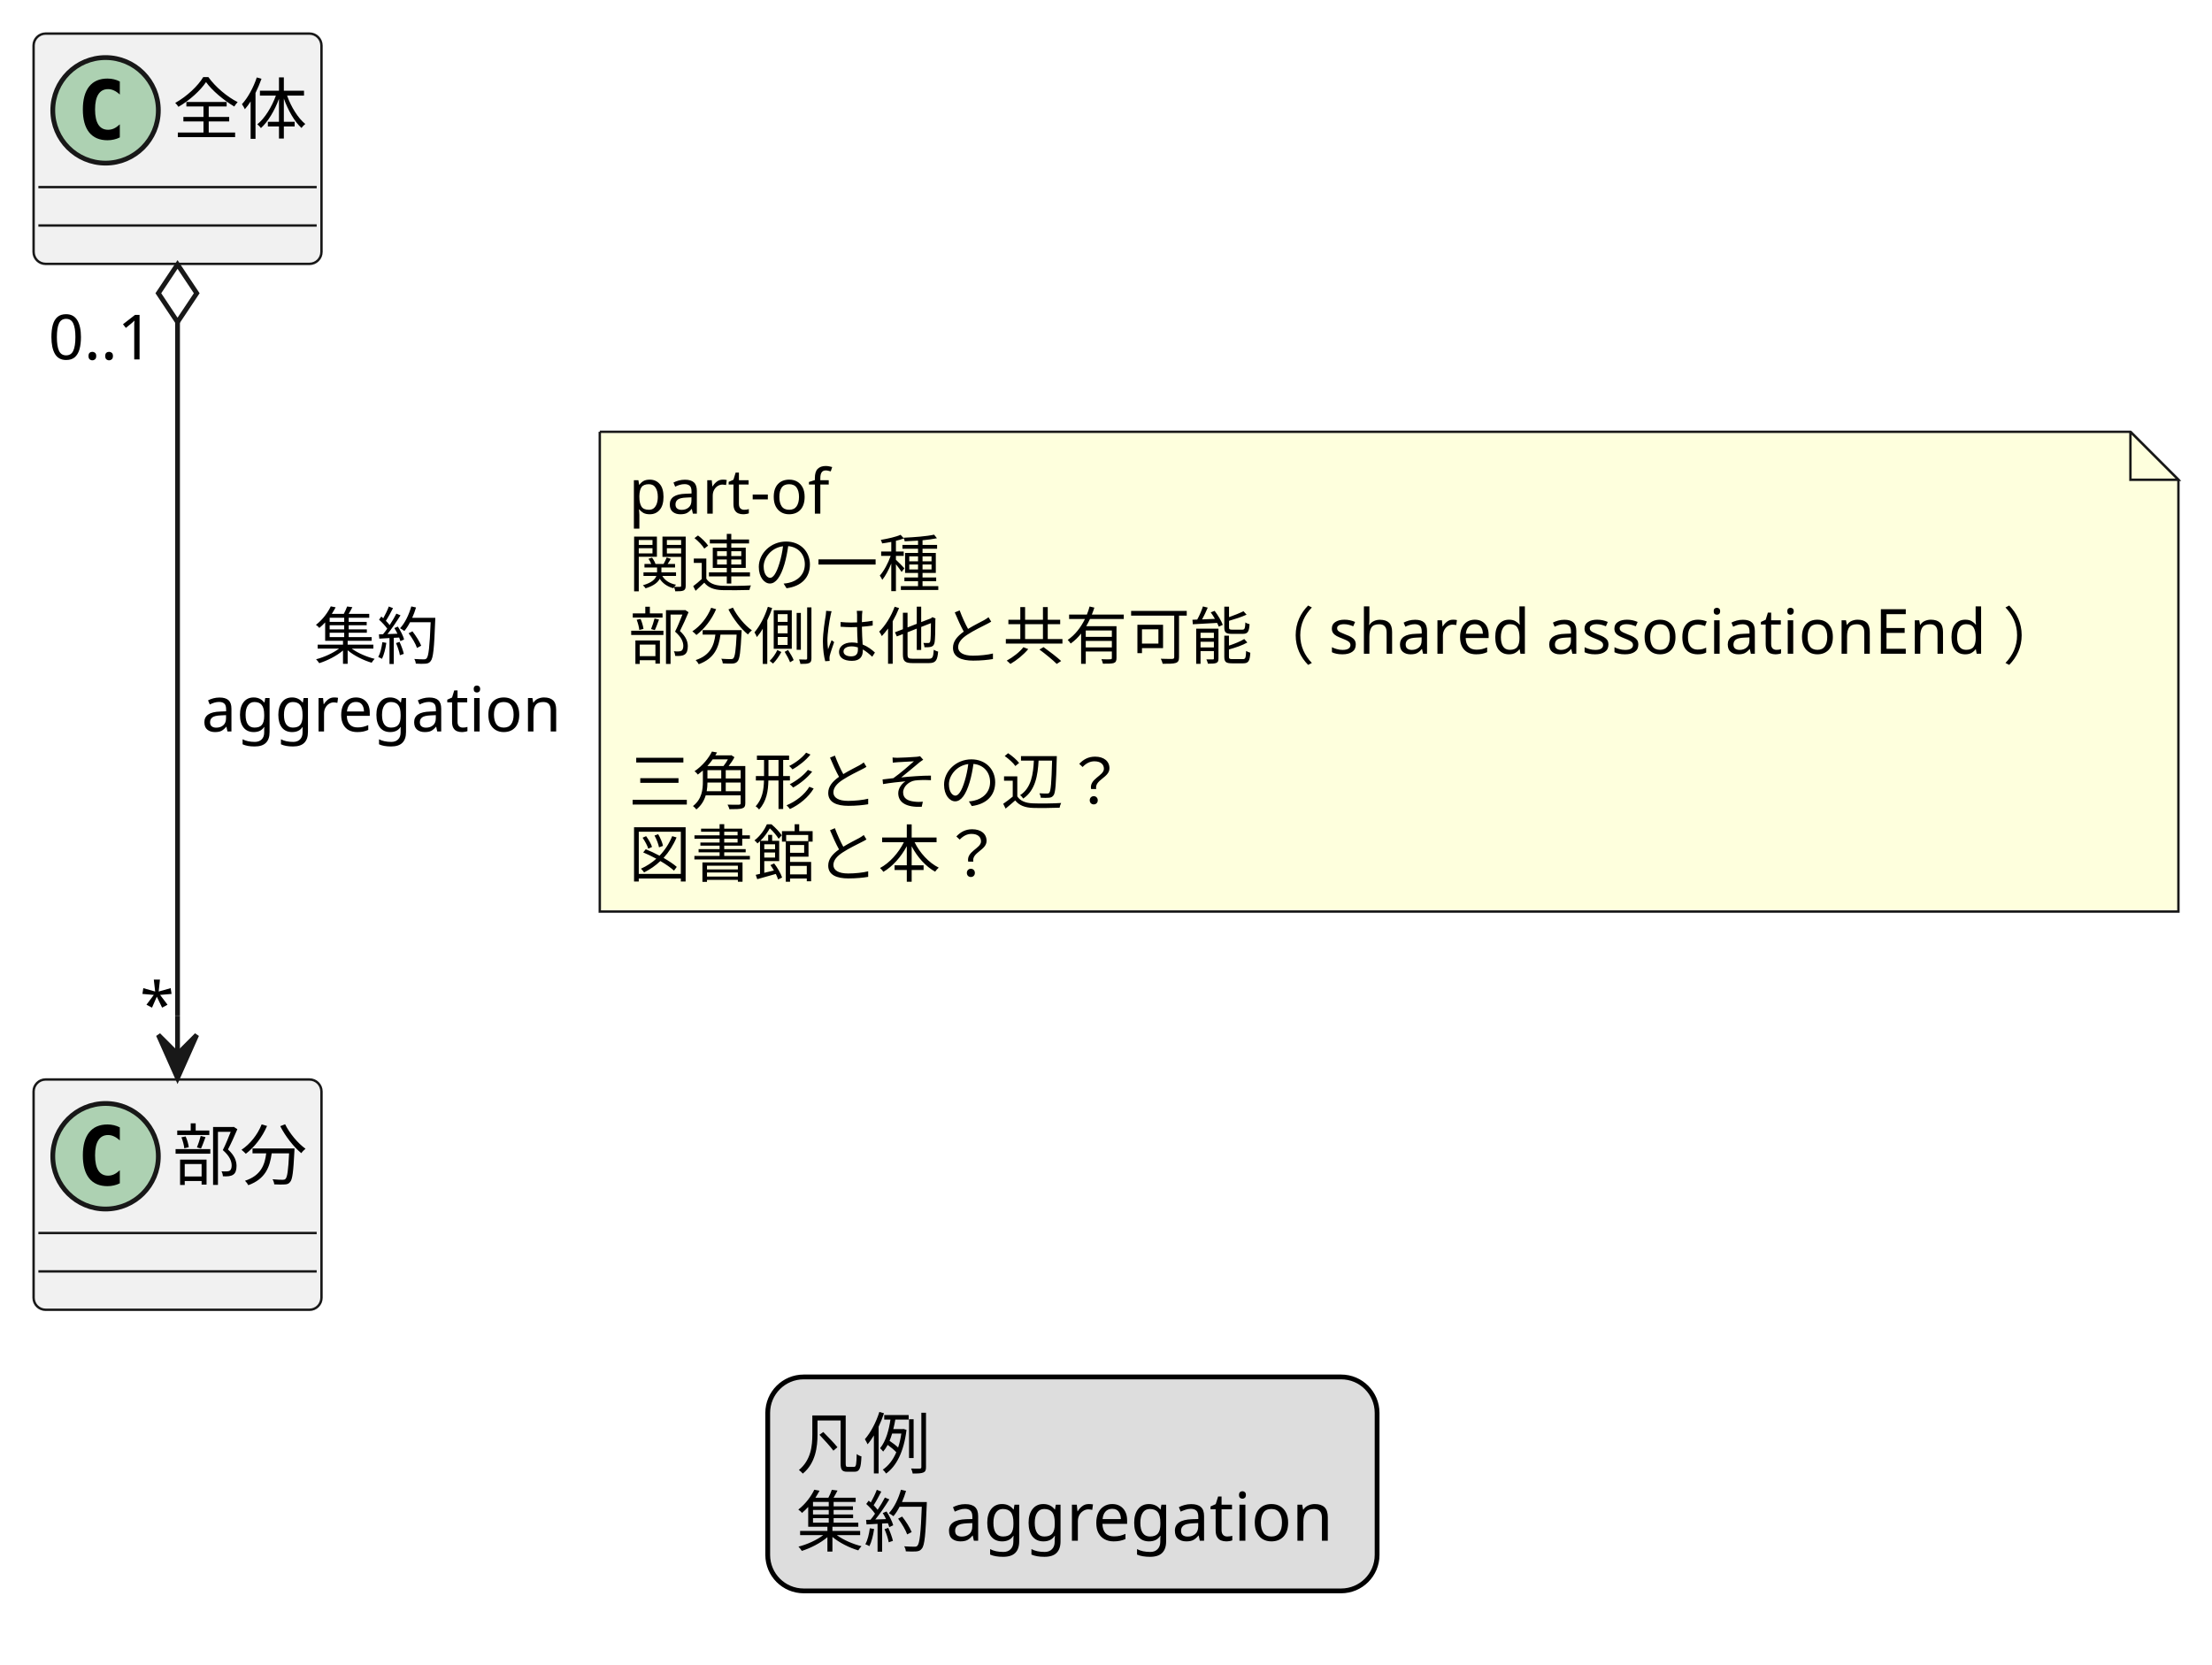
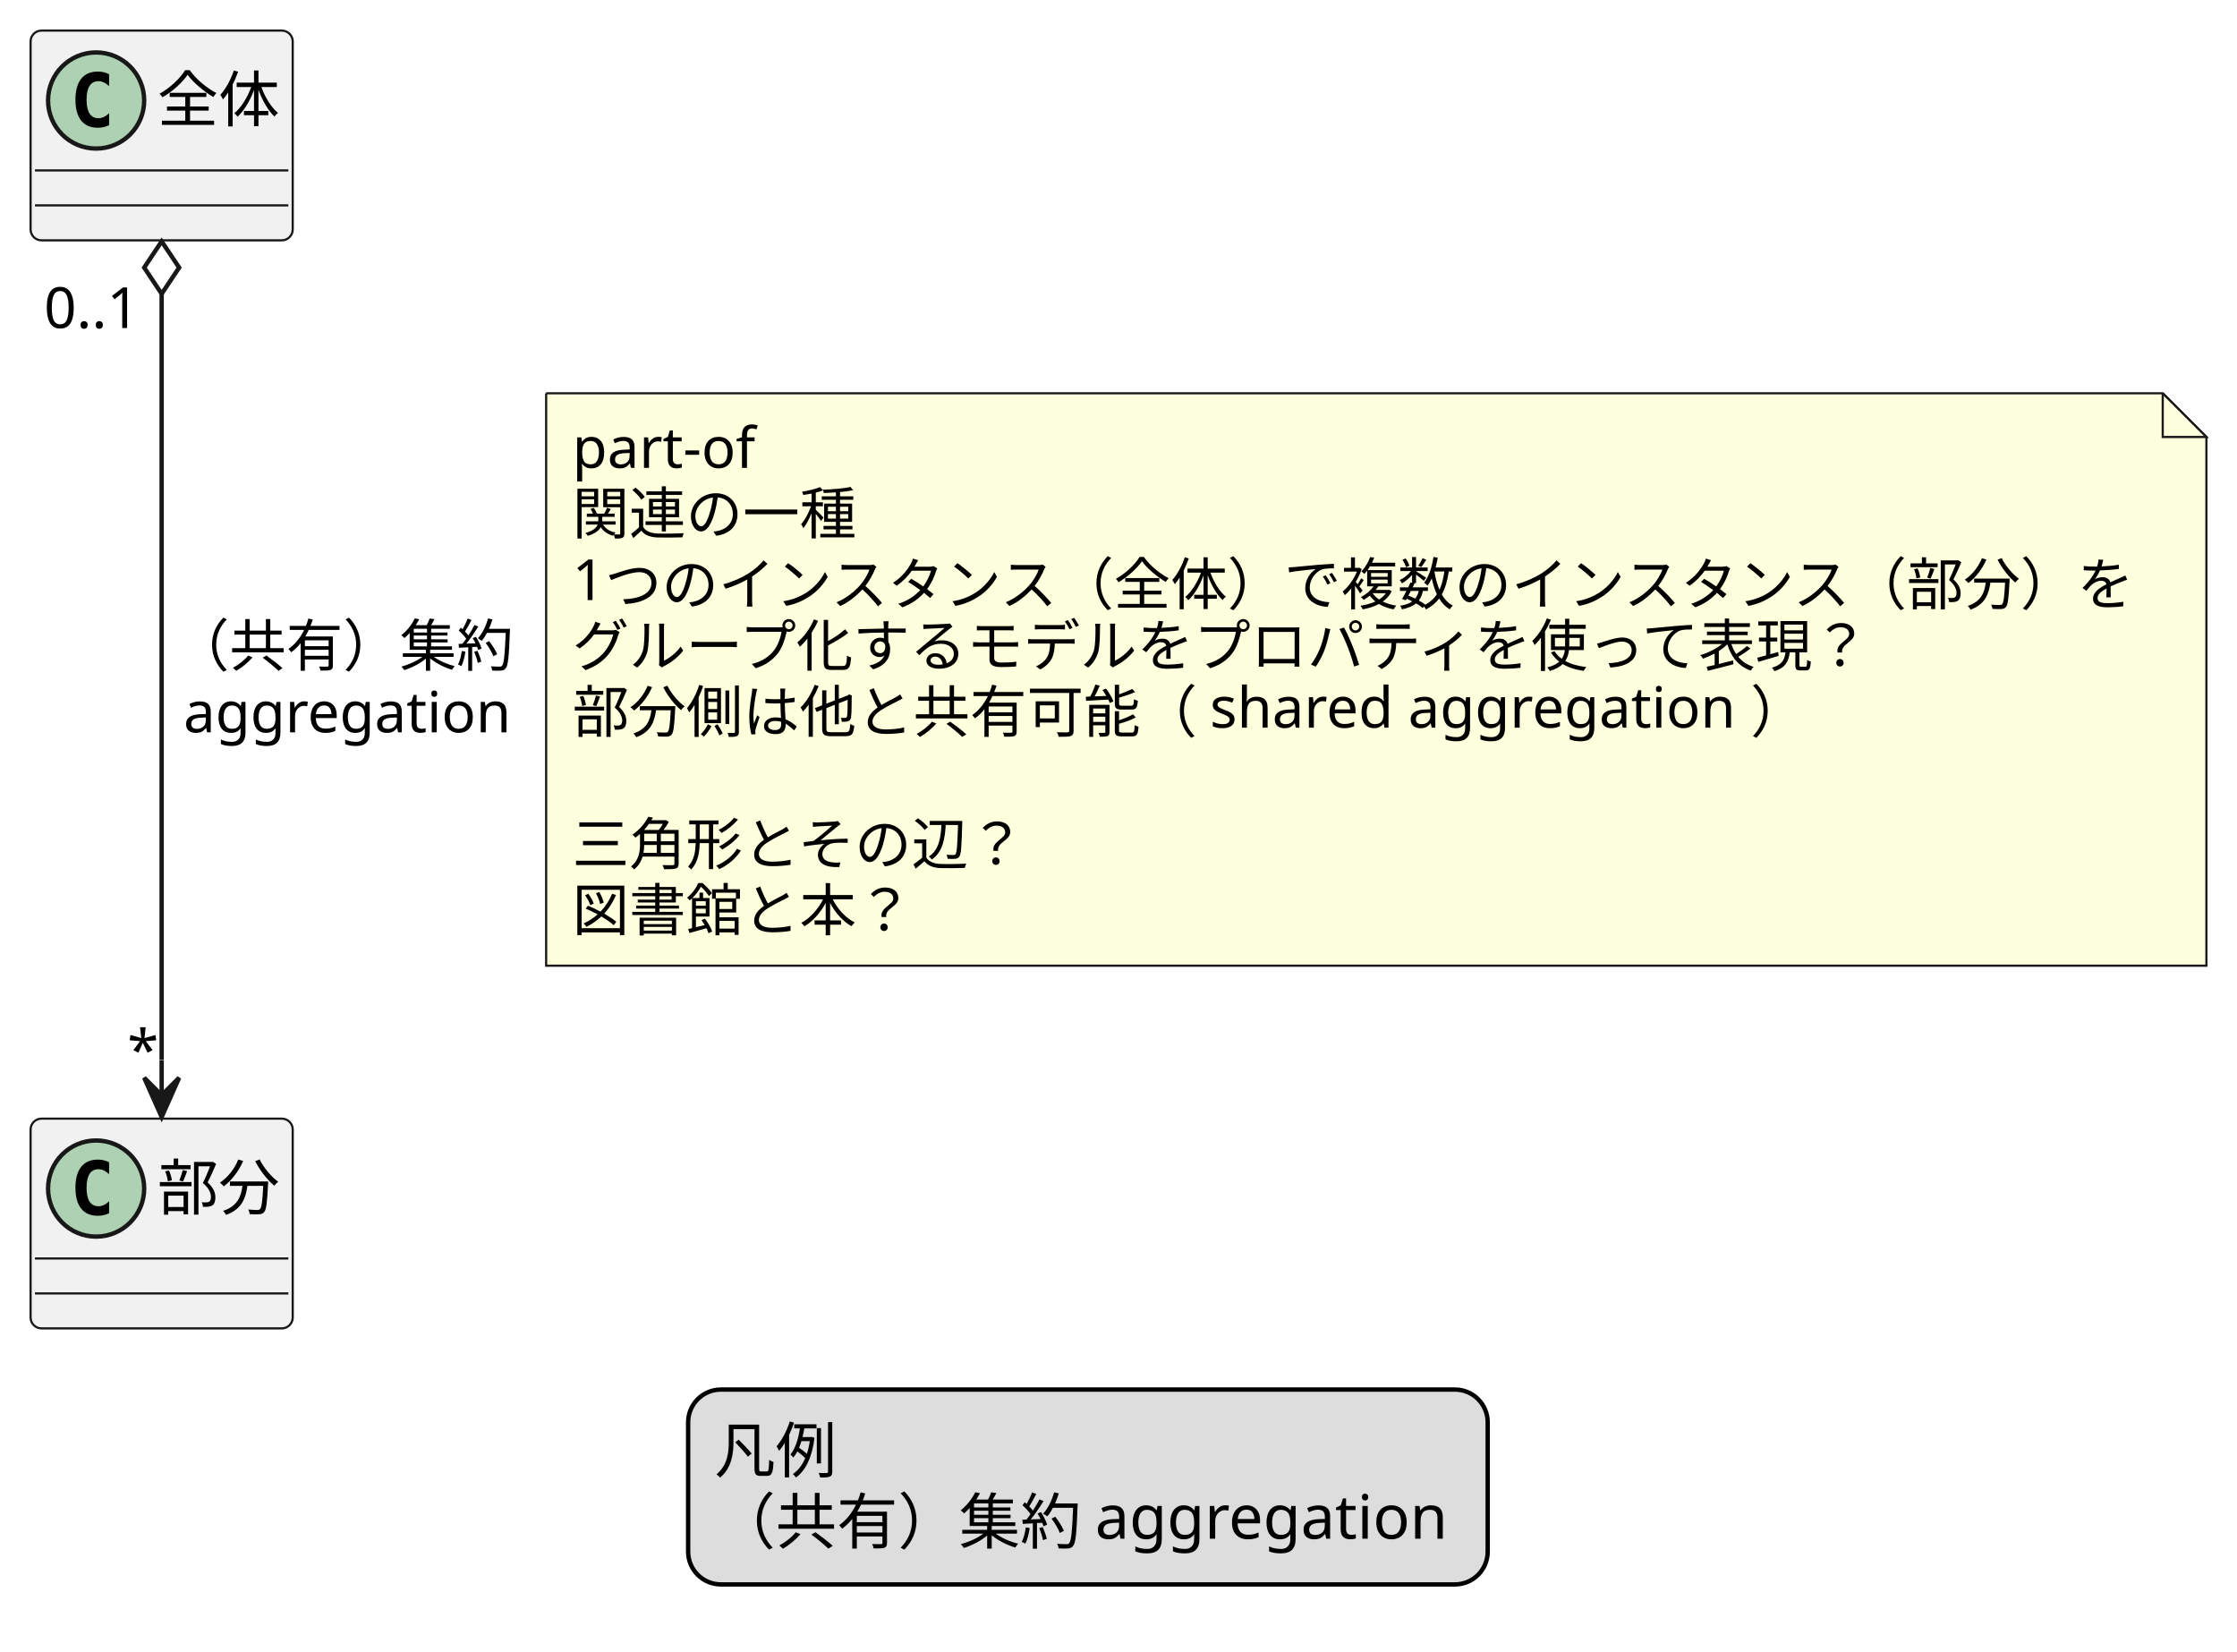
- <svg xmlns="http://www.w3.org/2000/svg" contentStyleType="text/css" height="347px" preserveAspectRatio="none" style="width:461px;height:347px;background:#FFFFFF;" version="1.1" viewBox="0 0 461 347" width="461px" zoomAndPan="magnify">
+ <svg xmlns="http://www.w3.org/2000/svg" contentStyleType="text/css" height="378px" preserveAspectRatio="none" style="width:512px;height:378px;background:#FFFFFF;" version="1.1" viewBox="0 0 512 378" width="512px" zoomAndPan="magnify">
  <defs />
  <g>
    <g id="elem_全体">
      <rect fill="#F1F1F1" height="48" id="全体" rx="2.5" ry="2.5" style="stroke:#181818;stroke-width:0.5;" width="60" x="7" y="7" />
      <ellipse cx="22" cy="23" fill="#ADD1B2" rx="11" ry="11" style="stroke:#181818;stroke-width:1.0;" />
      <path d="M24.969,28.641 Q24.391,28.938 23.75,29.078 Q23.109,29.234 22.406,29.234 Q19.906,29.234 18.578,27.594 Q17.266,25.938 17.266,22.812 Q17.266,19.688 18.578,18.031 Q19.906,16.375 22.406,16.375 Q23.109,16.375 23.75,16.531 Q24.406,16.688 24.969,16.984 L24.969,19.703 Q24.344,19.125 23.75,18.859 Q23.156,18.578 22.531,18.578 Q21.188,18.578 20.5,19.656 Q19.812,20.719 19.812,22.812 Q19.812,24.906 20.5,25.984 Q21.188,27.047 22.531,27.047 Q23.156,27.047 23.75,26.781 Q24.344,26.5 24.969,25.922 L24.969,28.641 Z " fill="#000000" />
      <text fill="#000000" font-family="sans-serif" font-size="14" lengthAdjust="spacing" textLength="28" x="36" y="27.847">全体</text>
      <line style="stroke:#181818;stroke-width:0.5;" x1="8" x2="66" y1="39" y2="39" />
      <line style="stroke:#181818;stroke-width:0.5;" x1="8" x2="66" y1="47" y2="47" />
    </g>
    <g id="elem_部分">
-       <rect fill="#F1F1F1" height="48" id="部分" rx="2.5" ry="2.5" style="stroke:#181818;stroke-width:0.5;" width="60" x="7" y="225" />
-       <ellipse cx="22" cy="241" fill="#ADD1B2" rx="11" ry="11" style="stroke:#181818;stroke-width:1.0;" />
-       <path d="M24.969,246.641 Q24.391,246.938 23.75,247.078 Q23.109,247.234 22.406,247.234 Q19.906,247.234 18.578,245.594 Q17.266,243.938 17.266,240.812 Q17.266,237.688 18.578,236.031 Q19.906,234.375 22.406,234.375 Q23.109,234.375 23.75,234.531 Q24.406,234.688 24.969,234.984 L24.969,237.703 Q24.344,237.125 23.75,236.859 Q23.156,236.578 22.531,236.578 Q21.188,236.578 20.5,237.656 Q19.812,238.719 19.812,240.812 Q19.812,242.906 20.5,243.984 Q21.188,245.047 22.531,245.047 Q23.156,245.047 23.75,244.781 Q24.344,244.5 24.969,243.922 L24.969,246.641 Z " fill="#000000" />
-       <text fill="#000000" font-family="sans-serif" font-size="14" lengthAdjust="spacing" textLength="28" x="36" y="245.847">部分</text>
-       <line style="stroke:#181818;stroke-width:0.5;" x1="8" x2="66" y1="257" y2="257" />
-       <line style="stroke:#181818;stroke-width:0.5;" x1="8" x2="66" y1="265" y2="265" />
+       <rect fill="#F1F1F1" height="48" id="部分" rx="2.5" ry="2.5" style="stroke:#181818;stroke-width:0.5;" width="60" x="7" y="256" />
+       <ellipse cx="22" cy="272" fill="#ADD1B2" rx="11" ry="11" style="stroke:#181818;stroke-width:1.0;" />
+       <path d="M24.969,277.641 Q24.391,277.938 23.75,278.078 Q23.109,278.234 22.406,278.234 Q19.906,278.234 18.578,276.594 Q17.266,274.938 17.266,271.812 Q17.266,268.688 18.578,267.031 Q19.906,265.375 22.406,265.375 Q23.109,265.375 23.75,265.531 Q24.406,265.688 24.969,265.984 L24.969,268.703 Q24.344,268.125 23.75,267.859 Q23.156,267.578 22.531,267.578 Q21.188,267.578 20.5,268.656 Q19.812,269.719 19.812,271.812 Q19.812,273.906 20.5,274.984 Q21.188,276.047 22.531,276.047 Q23.156,276.047 23.75,275.781 Q24.344,275.5 24.969,274.922 L24.969,277.641 Z " fill="#000000" />
+       <text fill="#000000" font-family="sans-serif" font-size="14" lengthAdjust="spacing" textLength="28" x="36" y="276.847">部分</text>
+       <line style="stroke:#181818;stroke-width:0.5;" x1="8" x2="66" y1="288" y2="288" />
+       <line style="stroke:#181818;stroke-width:0.5;" x1="8" x2="66" y1="296" y2="296" />
    </g>
    <g id="link_全体_部分">
-       <path codeLine="7" d="M37,67.12 C37,67.12 37,171.76 37,211.68 " fill="none" id="全体-部分" style="stroke:#181818;stroke-width:1.0;" />
-       <polygon fill="#181818" points="37,224.72,41,215.72,37,219.72,33,215.72,37,224.72" style="stroke:#181818;stroke-width:1.0;" />
-       <line style="stroke:#181818;stroke-width:1.0;" x1="37" x2="37" y1="219.72" y2="211.72" />
-       <polygon fill="none" points="37,55.12,33,61.12,37,67.12,41,61.12,37,55.12" style="stroke:#181818;stroke-width:1.0;" />
-       <text fill="#000000" font-family="sans-serif" font-size="13" lengthAdjust="spacing" textLength="26" x="65.5" y="137.333">集約</text>
-       <text fill="#000000" font-family="sans-serif" font-size="13" lengthAdjust="spacing" textLength="77" x="42" y="152.465">aggregation</text>
-       <path d="M125,90 L125,190 L454,190 L454,100 L444,90 L125,90 " fill="#FEFFDD" style="stroke:#181818;stroke-width:0.5;" />
-       <path d="M444,90 L444,100 L454,100 L444,90 " fill="#FEFFDD" style="stroke:#181818;stroke-width:0.5;" />
+       <path codeLine="7" d="M37,67.24 C37,67.24 37,195.76 37,242.56 " fill="none" id="全体-部分" style="stroke:#181818;stroke-width:1.0;" />
+       <polygon fill="#181818" points="37,255.64,41,246.64,37,250.64,33,246.64,37,255.64" style="stroke:#181818;stroke-width:1.0;" />
+       <line style="stroke:#181818;stroke-width:1.0;" x1="37" x2="37" y1="250.64" y2="242.64" />
+       <polygon fill="none" points="37,55.24,33,61.24,37,67.24,41,61.24,37,55.24" style="stroke:#181818;stroke-width:1.0;" />
+       <text fill="#000000" font-family="sans-serif" font-size="13" lengthAdjust="spacing" textLength="78" x="39.5" y="152.465">（共有）集約</text>
+       <text fill="#000000" font-family="sans-serif" font-size="13" lengthAdjust="spacing" textLength="77" x="42" y="167.598">aggregation</text>
+       <path d="M125,90 L125,221 L505,221 L505,100 L495,90 L125,90 " fill="#FEFFDD" style="stroke:#181818;stroke-width:0.5;" />
+       <path d="M495,90 L495,100 L505,100 L495,90 " fill="#FEFFDD" style="stroke:#181818;stroke-width:0.5;" />
      <text fill="#000000" font-family="sans-serif" font-size="13" lengthAdjust="spacing" textLength="43" x="131" y="107.067">part-of</text>
      <text fill="#000000" font-family="sans-serif" font-size="13" lengthAdjust="spacing" textLength="65" x="131" y="122.2">関連の一種</text>
-       <text fill="#000000" font-family="sans-serif" font-size="13" lengthAdjust="spacing" textLength="308" x="131" y="137.333">部分側は他と共有可能（ shared associationEnd ）</text>
-       <text fill="#000000" font-family="sans-serif" font-size="13" lengthAdjust="spacing" textLength="4" x="131" y="152.465"> </text>
-       <text fill="#000000" font-family="sans-serif" font-size="13" lengthAdjust="spacing" textLength="104" x="131" y="167.598">三角形とその辺？</text>
-       <text fill="#000000" font-family="sans-serif" font-size="13" lengthAdjust="spacing" textLength="78" x="131" y="182.731">図書館と本？</text>
-       <text fill="#000000" font-family="sans-serif" font-size="13" lengthAdjust="spacing" textLength="24" x="10.075" y="74.91">0..1</text>
-       <text fill="#000000" font-family="sans-serif" font-size="13" lengthAdjust="spacing" textLength="7" x="29.147" y="214.057">*</text>
+       <text fill="#000000" font-family="sans-serif" font-size="13" lengthAdjust="spacing" textLength="359" x="131" y="137.333">1つのインスタンス（全体）で複数のインスタンス（部分）を</text>
+       <text fill="#000000" font-family="sans-serif" font-size="13" lengthAdjust="spacing" textLength="299" x="131" y="152.465">グループ化するモデルをプロパティを使って表現？</text>
+       <text fill="#000000" font-family="sans-serif" font-size="13" lengthAdjust="spacing" textLength="289" x="131" y="167.598">部分側は他と共有可能（ shared aggregation ）</text>
+       <text fill="#000000" font-family="sans-serif" font-size="13" lengthAdjust="spacing" textLength="4" x="131" y="182.731"> </text>
+       <text fill="#000000" font-family="sans-serif" font-size="13" lengthAdjust="spacing" textLength="104" x="131" y="197.864">三角形とその辺？</text>
+       <text fill="#000000" font-family="sans-serif" font-size="13" lengthAdjust="spacing" textLength="78" x="131" y="212.997">図書館と本？</text>
+       <text fill="#000000" font-family="sans-serif" font-size="13" lengthAdjust="spacing" textLength="24" x="10.075" y="75.06">0..1</text>
+       <text fill="#000000" font-family="sans-serif" font-size="13" lengthAdjust="spacing" textLength="7" x="29.147" y="244.957">*</text>
    </g>
-     <rect fill="#DDDDDD" height="44.594" rx="7.5" ry="7.5" style="stroke:#000000;stroke-width:1.0;" width="127" x="160" y="287" />
-     <text fill="#000000" font-family="sans-serif" font-size="14" lengthAdjust="spacing" textLength="28" x="166" y="305.995">凡例</text>
-     <text fill="#000000" font-family="sans-serif" font-size="14" lengthAdjust="spacing" textLength="115" x="166" y="322.292">集約 aggregation</text>
+     <rect fill="#DDDDDD" height="44.594" rx="7.5" ry="7.5" style="stroke:#000000;stroke-width:1.0;" width="183" x="157.5" y="318" />
+     <text fill="#000000" font-family="sans-serif" font-size="14" lengthAdjust="spacing" textLength="28" x="163.5" y="336.995">凡例</text>
+     <text fill="#000000" font-family="sans-serif" font-size="14" lengthAdjust="spacing" textLength="171" x="163.5" y="353.292">（共有）集約 aggregation</text>
  </g>
</svg>
